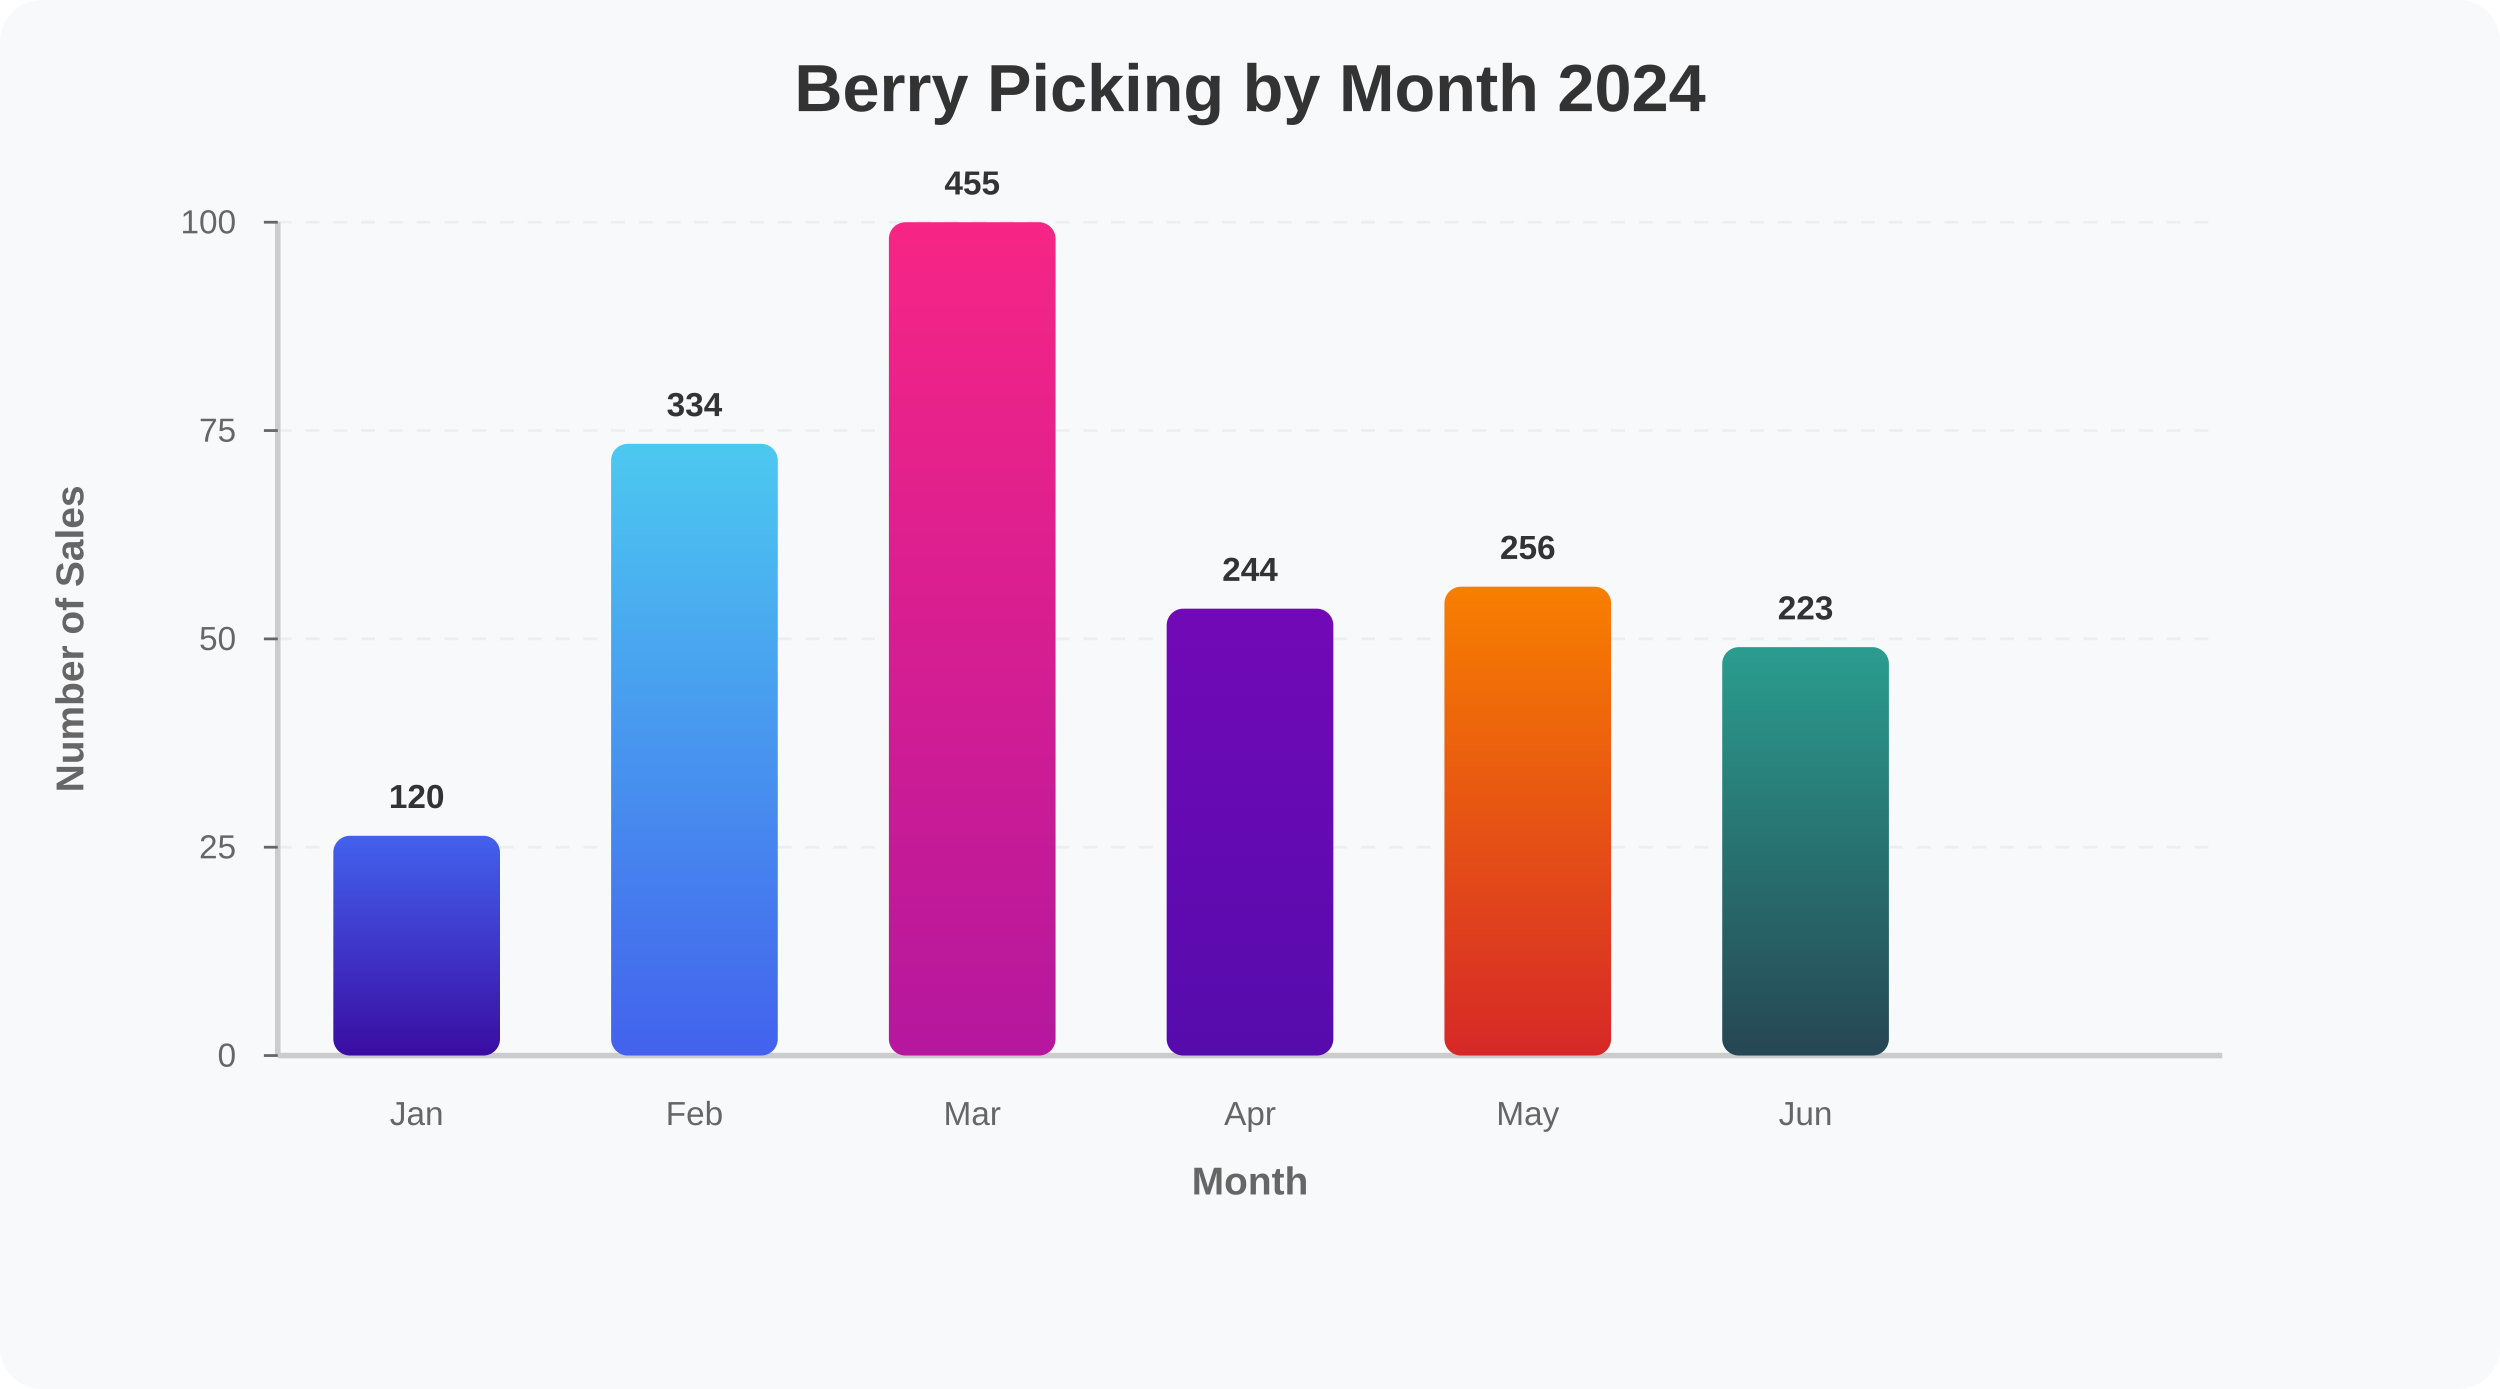
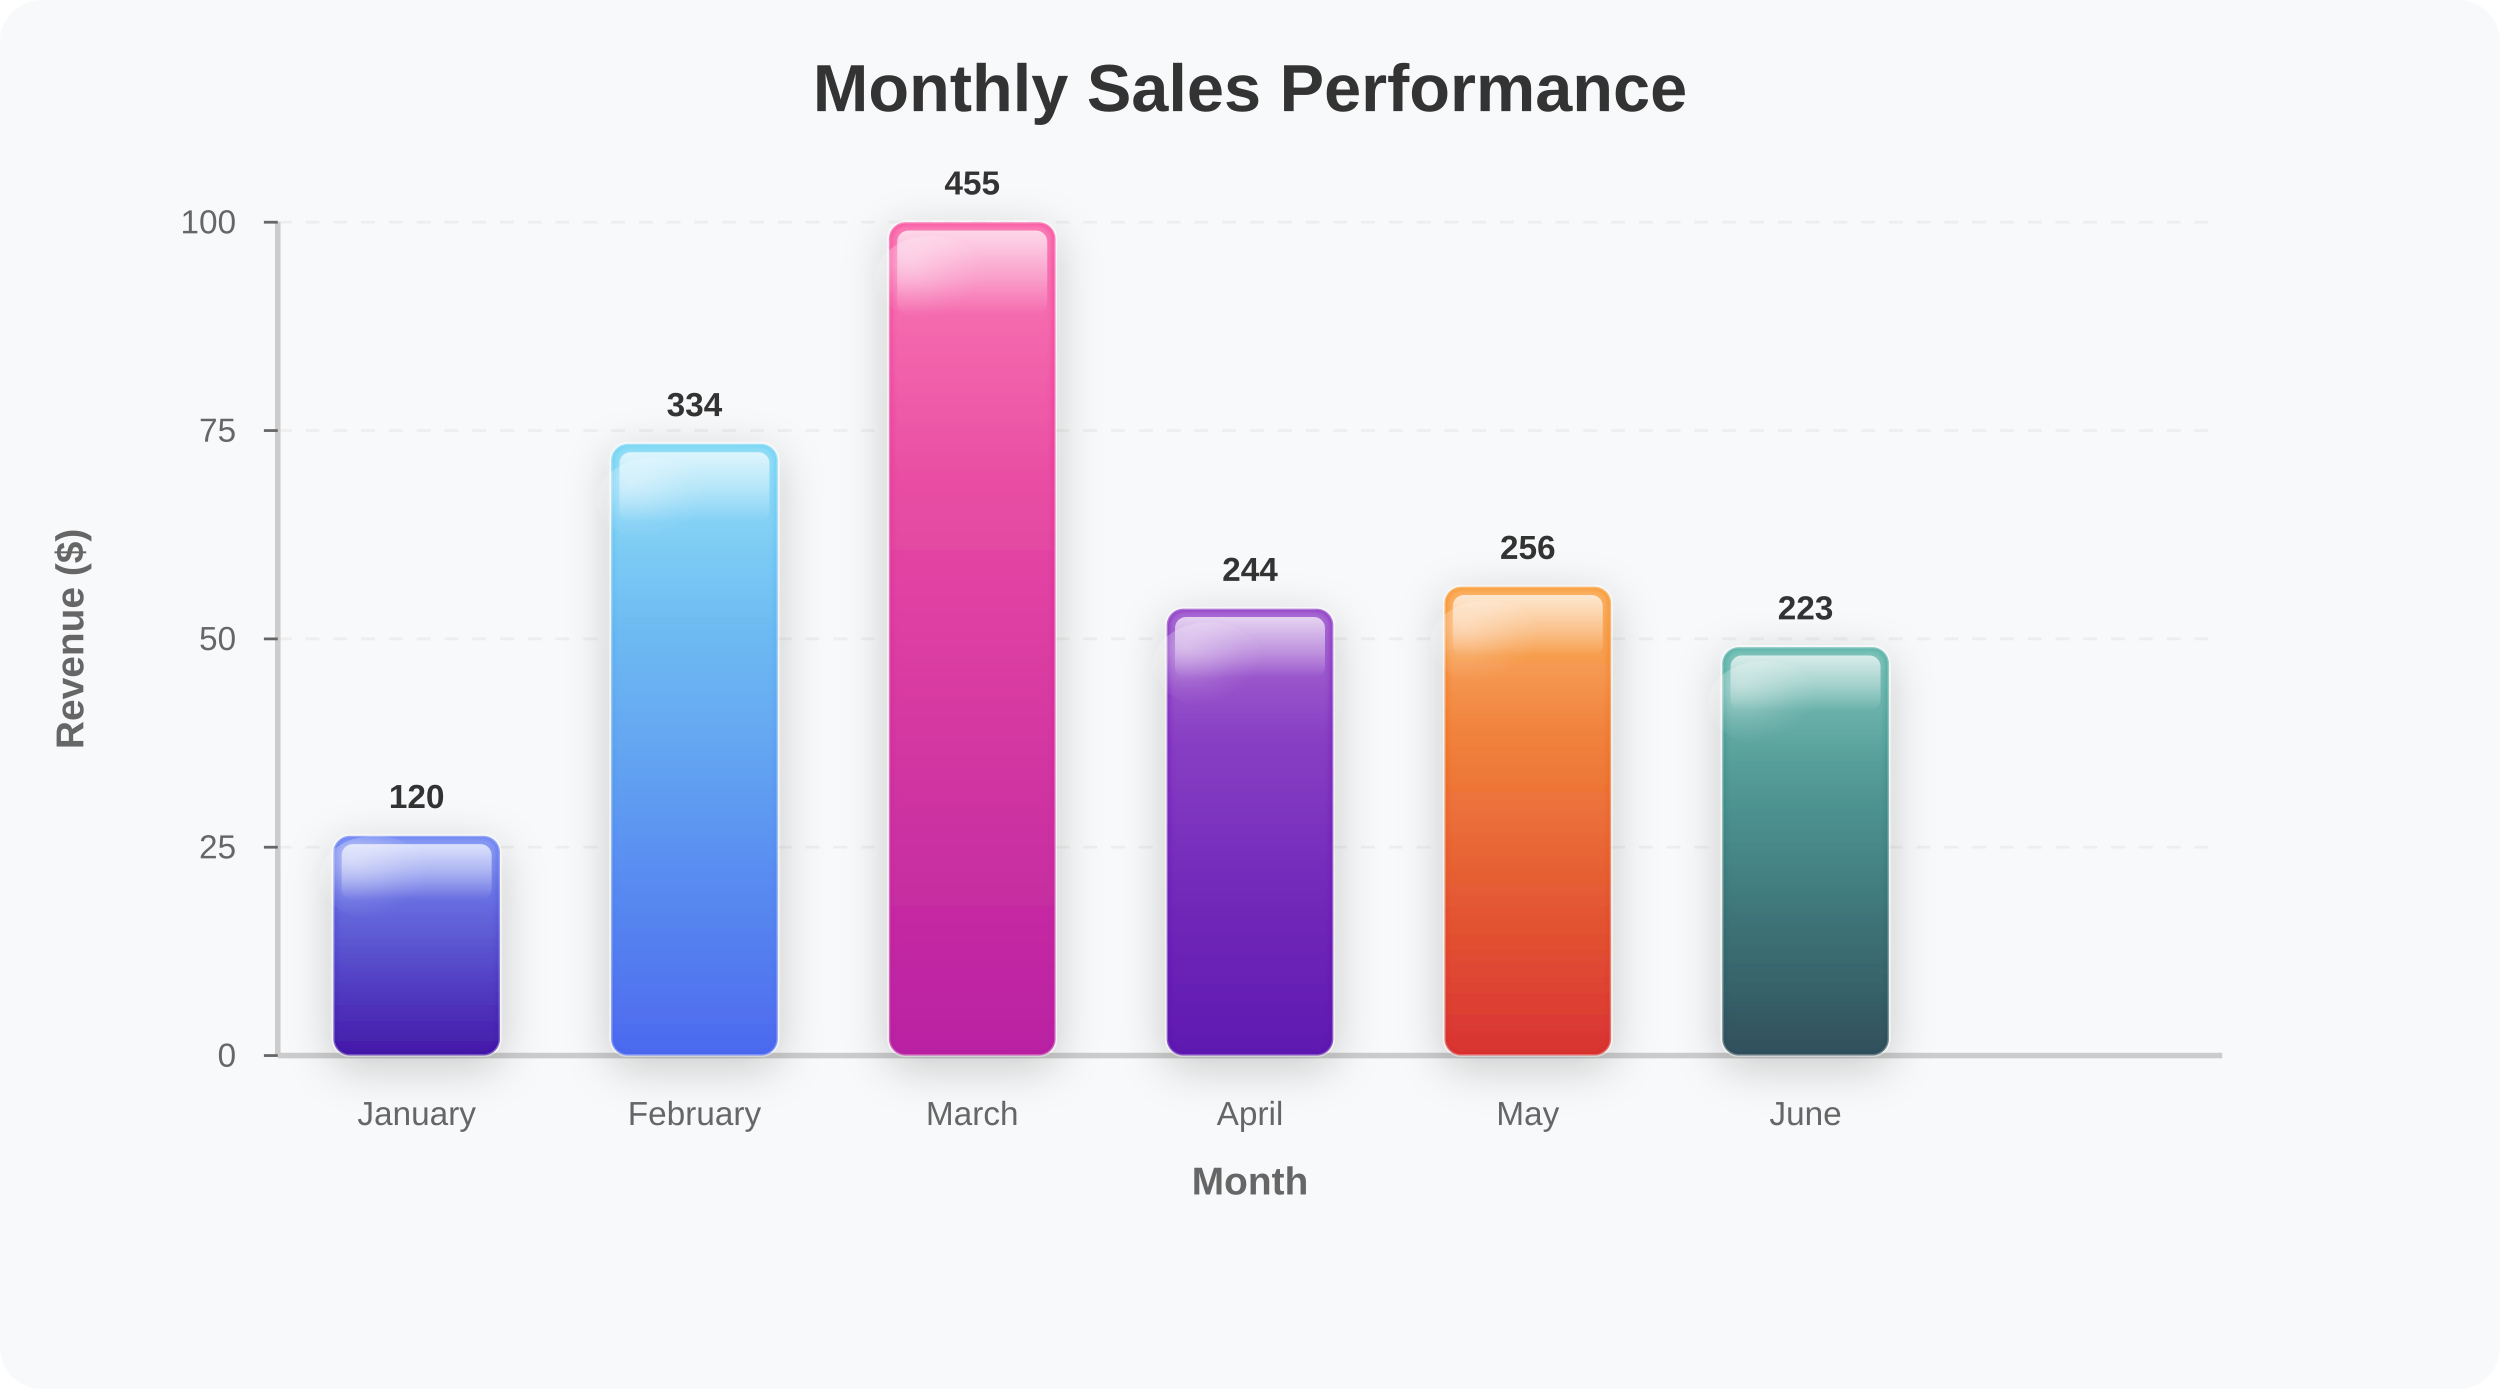
- <svg xmlns="http://www.w3.org/2000/svg" width="506.25" height="281.25" viewBox="0 0 900 500" id="id_4700830a-f231-46c4-b1d2-de8df008f385">
+ <svg xmlns="http://www.w3.org/2000/svg" width="506.25" height="281.25" viewBox="0 0 900 500" id="id_4c976f9e-6e97-4ab1-a0e9-84c761f7abb3">
  <defs>
-     <filter id="dropShadow" x="-20%" y="-20%" width="140%" height="140%">
-       <feGaussianBlur in="SourceAlpha" stdDeviation="3" result="blur" />
-       <feOffset in="blur" dx="3" dy="3" result="offsetBlur" />
-       <feComponentTransfer in="offsetBlur" result="shadow">
-         <feFuncA type="linear" slope="0.3" />
-       </feComponentTransfer>
-       <feMerge>
-         <feMergeNode in="shadow" />
-         <feMergeNode in="SourceGraphic" />
-       </feMerge>
+     <linearGradient id="glassOverlay" x1="0%" y1="0%" x2="0%" y2="100%">
+       <stop offset="0%" style="stop-color:rgba(255,255,255,0.4);stop-opacity:1" />
+       <stop offset="30%" style="stop-color:rgba(255,255,255,0.2);stop-opacity:1" />
+       <stop offset="70%" style="stop-color:rgba(255,255,255,0.1);stop-opacity:1" />
+       <stop offset="100%" style="stop-color:rgba(255,255,255,0.05);stop-opacity:1" />
+     </linearGradient>
+     <linearGradient id="glassHighlight" x1="0%" y1="0%" x2="0%" y2="100%">
+       <stop offset="0%" style="stop-color:rgba(255,255,255,0.7);stop-opacity:1" />
+       <stop offset="60%" style="stop-color:rgba(255,255,255,0.3);stop-opacity:1" />
+       <stop offset="100%" style="stop-color:rgba(255,255,255,0);stop-opacity:1" />
+     </linearGradient>
+     <radialGradient id="glassRadial" cx="30%" cy="30%" r="70%">
+       <stop offset="0%" style="stop-color:rgba(255,255,255,0.5);stop-opacity:1" />
+       <stop offset="70%" style="stop-color:rgba(255,255,255,0.1);stop-opacity:1" />
+       <stop offset="100%" style="stop-color:rgba(255,255,255,0);stop-opacity:1" />
+     </radialGradient>
+     <filter id="glassDropShadow" x="-30%" y="-30%" width="160%" height="160%">
+       <feDropShadow dx="0" dy="4" stdDeviation="8" flood-color="rgba(0,0,0,0.2)" />
+     </filter>
+     <filter id="glassBlur" x="-10%" y="-10%" width="120%" height="120%">
+       <feGaussianBlur in="SourceGraphic" stdDeviation="1.5" />
+     </filter>
+     <filter id="innerShadow" x="-50%" y="-50%" width="200%" height="200%">
+       <feOffset dx="0" dy="2" />
+       <feGaussianBlur stdDeviation="2" result="offset-blur" />
+       <feFlood flood-color="rgba(0,0,0,0.2)" />
+       <feComposite in2="offset-blur" operator="in" />
+       <feComposite in2="SourceGraphic" operator="over" />
    </filter>
    <filter id="glow" x="-20%" y="-20%" width="140%" height="140%">
      <feGaussianBlur in="SourceGraphic" stdDeviation="5" result="blur" />
      <feColorMatrix in="blur" type="matrix" values="1 0 0 0 0 0 1 0 0 0 0 0 1 0 0 0 0 0 18 -7" result="glow" />
      <feMerge>
        <feMergeNode in="glow" />
        <feMergeNode in="SourceGraphic" />
      </feMerge>
    </filter>
-     <style>#id_4700830a-f231-46c4-b1d2-de8df008f385 rect { transition: all 0.3s ease; } #id_4700830a-f231-46c4-b1d2-de8df008f385 rect:hover { filter: url(#glow); transform: scale(1.05); cursor: pointer; }</style>
+     <style>#id_4c976f9e-6e97-4ab1-a0e9-84c761f7abb3 .glass-bar {
+             transition: all 0.3s ease;
+         }
+ 
+         #id_4c976f9e-6e97-4ab1-a0e9-84c761f7abb3 .glass-bar:hover {
+             filter: url(#glow);
+             transform: scale(1.02);
+             cursor: pointer;
+         }</style>
+     <linearGradient id="gradient1" x1="0%" y1="0%" x2="0%" y2="100%">
+       <stop offset="0%" stop-color="#4361ee" />
+       <stop offset="100%" stop-color="#3a0ca3" />
+     </linearGradient>
+     <linearGradient id="gradient2" x1="0%" y1="0%" x2="0%" y2="100%">
+       <stop offset="0%" stop-color="#4cc9f0" />
+       <stop offset="100%" stop-color="#4361ee" />
+     </linearGradient>
+     <linearGradient id="gradient3" x1="0%" y1="0%" x2="0%" y2="100%">
+       <stop offset="0%" stop-color="#f72585" />
+       <stop offset="100%" stop-color="#b5179e" />
+     </linearGradient>
+     <linearGradient id="gradient4" x1="0%" y1="0%" x2="0%" y2="100%">
+       <stop offset="0%" stop-color="#7209b7" />
+       <stop offset="100%" stop-color="#560bad" />
+     </linearGradient>
+     <linearGradient id="gradient5" x1="0%" y1="0%" x2="0%" y2="100%">
+       <stop offset="0%" stop-color="#f77f00" />
+       <stop offset="100%" stop-color="#d62828" />
+     </linearGradient>
+     <linearGradient id="gradient6" x1="0%" y1="0%" x2="0%" y2="100%">
+       <stop offset="0%" stop-color="#2a9d8f" />
+       <stop offset="100%" stop-color="#264653" />
+     </linearGradient>
  </defs>
  <rect width="100%" height="100%" fill="#f8f9fa" rx="15" ry="15" />
  <line x1="100" y1="380" x2="800" y2="380" stroke="#eee" stroke-width="1" stroke-dasharray="5,5" />
  <line x1="100" y1="305" x2="800" y2="305" stroke="#eee" stroke-width="1" stroke-dasharray="5,5" />
  <line x1="100" y1="230" x2="800" y2="230" stroke="#eee" stroke-width="1" stroke-dasharray="5,5" />
  <line x1="100" y1="155" x2="800" y2="155" stroke="#eee" stroke-width="1" stroke-dasharray="5,5" />
  <line x1="100" y1="80" x2="800" y2="80" stroke="#eee" stroke-width="1" stroke-dasharray="5,5" />
  <line x1="100" y1="80" x2="100" y2="380" stroke="#ccc" stroke-width="2" />
  <line x1="100" y1="380" x2="800" y2="380" stroke="#ccc" stroke-width="2" />
  <text x="85" y="384" font-family="Arial, sans-serif" font-size="12" text-anchor="end" fill="#666">0</text>
  <line x1="95" y1="380" x2="100" y2="380" stroke="#666" stroke-width="1" />
  <text x="85" y="309" font-family="Arial, sans-serif" font-size="12" text-anchor="end" fill="#666">25</text>
  <line x1="95" y1="305" x2="100" y2="305" stroke="#666" stroke-width="1" />
  <text x="85" y="234" font-family="Arial, sans-serif" font-size="12" text-anchor="end" fill="#666">50</text>
  <line x1="95" y1="230" x2="100" y2="230" stroke="#666" stroke-width="1" />
  <text x="85" y="159" font-family="Arial, sans-serif" font-size="12" text-anchor="end" fill="#666">75</text>
  <line x1="95" y1="155" x2="100" y2="155" stroke="#666" stroke-width="1" />
  <text x="85" y="84" font-family="Arial, sans-serif" font-size="12" text-anchor="end" fill="#666">100</text>
  <line x1="95" y1="80" x2="100" y2="80" stroke="#666" stroke-width="1" />
-   <text x="30" y="230" font-family="Arial, sans-serif" font-size="14" font-weight="bold" text-anchor="middle" fill="#666" transform="rotate(-90, 30, 230)">Number of Sales</text>
-   <defs>
-     <linearGradient id="gradient1" x1="0%" y1="0%" x2="0%" y2="100%">
-       <stop offset="0%" stop-color="#4361ee" />
-       <stop offset="100%" stop-color="#3a0ca3" />
-     </linearGradient>
-   </defs>
-   <rect x="120" y="300.879" width="60" height="79.121" rx="6" ry="6" fill="url(#gradient1)">
-     <animate attributeName="height" from="0" to="79.121" dur="1s" fill="freeze" />
-     <animate attributeName="y" from="380" to="300.879" dur="1s" fill="freeze" />
-   </rect>
-   <text x="150" y="405" font-family="Arial, sans-serif" font-size="12" text-anchor="middle" fill="#666">Jan</text>
+   <text x="30" y="230" font-family="Arial, sans-serif" font-size="14" font-weight="bold" text-anchor="middle" fill="#666" transform="rotate(-90, 30, 230)">Revenue ($)
+     </text>
+   <g class="glass-bar">
+     <rect x="120" y="300.879" width="60" height="79.121" rx="6" ry="6" fill="url(#gradient1)" filter="url(#glassDropShadow)" stroke="rgba(255,255,255,0.3)" stroke-width="1">
+       <animate attributeName="height" from="0" to="79.121" dur="1s" fill="freeze" />
+       <animate attributeName="y" from="380" to="300.879" dur="1s" fill="freeze" />
+     </rect>
+     <rect x="120" y="300.879" width="60" height="79.121" rx="6" ry="6" fill="url(#glassOverlay)" filter="url(#glassBlur)">
+       <animate attributeName="height" from="0" to="79.121" dur="1s" fill="freeze" />
+       <animate attributeName="y" from="380" to="300.879" dur="1s" fill="freeze" />
+     </rect>
+     <ellipse cx="135" cy="315.879" rx="20" ry="15" fill="url(#glassRadial)" opacity="0.7">
+       <animate attributeName="cy" from="390" to="315.879" dur="1s" fill="freeze" />
+     </ellipse>
+     <rect x="123" y="303.879" width="54" height="20" rx="4" ry="4" fill="url(#glassHighlight)">
+       <animate attributeName="y" from="377" to="303.879" dur="1s" fill="freeze" />
+     </rect>
+   </g>
+   <text x="150" y="405" font-family="Arial, sans-serif" font-size="12" text-anchor="middle" fill="#666">January</text>
  <text x="150" y="290.879" font-family="Arial, sans-serif" font-size="12" font-weight="bold" text-anchor="middle" fill="#333">120</text>
-   <defs>
-     <linearGradient id="gradient2" x1="0%" y1="0%" x2="0%" y2="100%">
-       <stop offset="0%" stop-color="#4cc9f0" />
-       <stop offset="100%" stop-color="#4361ee" />
-     </linearGradient>
-   </defs>
-   <rect x="220" y="159.78" width="60" height="220.22" rx="6" ry="6" fill="url(#gradient2)">
-     <animate attributeName="height" from="0" to="220.22" dur="1s" fill="freeze" />
-     <animate attributeName="y" from="380" to="159.78" dur="1s" fill="freeze" />
-   </rect>
-   <text x="250" y="405" font-family="Arial, sans-serif" font-size="12" text-anchor="middle" fill="#666">Feb</text>
+   <g class="glass-bar">
+     <rect x="220" y="159.78" width="60" height="220.22" rx="6" ry="6" fill="url(#gradient2)" filter="url(#glassDropShadow)" stroke="rgba(255,255,255,0.3)" stroke-width="1">
+       <animate attributeName="height" from="0" to="220.22" dur="1s" fill="freeze" />
+       <animate attributeName="y" from="380" to="159.78" dur="1s" fill="freeze" />
+     </rect>
+     <rect x="220" y="159.78" width="60" height="220.22" rx="6" ry="6" fill="url(#glassOverlay)" filter="url(#glassBlur)">
+       <animate attributeName="height" from="0" to="220.22" dur="1s" fill="freeze" />
+       <animate attributeName="y" from="380" to="159.78" dur="1s" fill="freeze" />
+     </rect>
+     <ellipse cx="235" cy="179.78" rx="20" ry="15" fill="url(#glassRadial)" opacity="0.7">
+       <animate attributeName="cy" from="390" to="179.78" dur="1s" fill="freeze" />
+     </ellipse>
+     <rect x="223" y="162.78" width="54" height="25" rx="4" ry="4" fill="url(#glassHighlight)">
+       <animate attributeName="y" from="377" to="162.78" dur="1s" fill="freeze" />
+     </rect>
+   </g>
+   <text x="250" y="405" font-family="Arial, sans-serif" font-size="12" text-anchor="middle" fill="#666">February</text>
  <text x="250" y="149.78" font-family="Arial, sans-serif" font-size="12" font-weight="bold" text-anchor="middle" fill="#333">334</text>
-   <defs>
-     <linearGradient id="gradient3" x1="0%" y1="0%" x2="0%" y2="100%">
-       <stop offset="0%" stop-color="#f72585" />
-       <stop offset="100%" stop-color="#b5179e" />
-     </linearGradient>
-   </defs>
-   <rect x="320" y="80.0" width="60" height="300.0" rx="6" ry="6" fill="url(#gradient3)">
-     <animate attributeName="height" from="0" to="300.0" dur="1s" fill="freeze" />
-     <animate attributeName="y" from="380" to="80.0" dur="1s" fill="freeze" />
-   </rect>
-   <text x="350" y="405" font-family="Arial, sans-serif" font-size="12" text-anchor="middle" fill="#666">Mar</text>
+   <g class="glass-bar">
+     <rect x="320" y="80.0" width="60" height="300.0" rx="6" ry="6" fill="url(#gradient3)" filter="url(#glassDropShadow)" stroke="rgba(255,255,255,0.3)" stroke-width="1">
+       <animate attributeName="height" from="0" to="300.0" dur="1s" fill="freeze" />
+       <animate attributeName="y" from="380" to="80.0" dur="1s" fill="freeze" />
+     </rect>
+     <rect x="320" y="80.0" width="60" height="300.0" rx="6" ry="6" fill="url(#glassOverlay)" filter="url(#glassBlur)">
+       <animate attributeName="height" from="0" to="300.0" dur="1s" fill="freeze" />
+       <animate attributeName="y" from="380" to="80.0" dur="1s" fill="freeze" />
+     </rect>
+     <ellipse cx="335" cy="100.0" rx="20" ry="15" fill="url(#glassRadial)" opacity="0.7">
+       <animate attributeName="cy" from="390" to="100.0" dur="1s" fill="freeze" />
+     </ellipse>
+     <rect x="323" y="83.0" width="54" height="30" rx="4" ry="4" fill="url(#glassHighlight)">
+       <animate attributeName="y" from="377" to="83.0" dur="1s" fill="freeze" />
+     </rect>
+   </g>
+   <text x="350" y="405" font-family="Arial, sans-serif" font-size="12" text-anchor="middle" fill="#666">March</text>
  <text x="350" y="70.0" font-family="Arial, sans-serif" font-size="12" font-weight="bold" text-anchor="middle" fill="#333">455</text>
-   <defs>
-     <linearGradient id="gradient4" x1="0%" y1="0%" x2="0%" y2="100%">
-       <stop offset="0%" stop-color="#7209b7" />
-       <stop offset="100%" stop-color="#560bad" />
-     </linearGradient>
-   </defs>
-   <rect x="420" y="219.121" width="60" height="160.879" rx="6" ry="6" fill="url(#gradient4)">
-     <animate attributeName="height" from="0" to="160.879" dur="1s" fill="freeze" />
-     <animate attributeName="y" from="380" to="219.121" dur="1s" fill="freeze" />
-   </rect>
-   <text x="450" y="405" font-family="Arial, sans-serif" font-size="12" text-anchor="middle" fill="#666">Apr</text>
+   <g class="glass-bar">
+     <rect x="420" y="219.121" width="60" height="160.879" rx="6" ry="6" fill="url(#gradient4)" filter="url(#glassDropShadow)" stroke="rgba(255,255,255,0.3)" stroke-width="1">
+       <animate attributeName="height" from="0" to="160.879" dur="1s" fill="freeze" />
+       <animate attributeName="y" from="380" to="219.121" dur="1s" fill="freeze" />
+     </rect>
+     <rect x="420" y="219.121" width="60" height="160.879" rx="6" ry="6" fill="url(#glassOverlay)" filter="url(#glassBlur)">
+       <animate attributeName="height" from="0" to="160.879" dur="1s" fill="freeze" />
+       <animate attributeName="y" from="380" to="219.121" dur="1s" fill="freeze" />
+     </rect>
+     <ellipse cx="435" cy="239.121" rx="20" ry="15" fill="url(#glassRadial)" opacity="0.7">
+       <animate attributeName="cy" from="390" to="239.121" dur="1s" fill="freeze" />
+     </ellipse>
+     <rect x="423" y="222.121" width="54" height="22" rx="4" ry="4" fill="url(#glassHighlight)">
+       <animate attributeName="y" from="377" to="222.121" dur="1s" fill="freeze" />
+     </rect>
+   </g>
+   <text x="450" y="405" font-family="Arial, sans-serif" font-size="12" text-anchor="middle" fill="#666">April</text>
  <text x="450" y="209.121" font-family="Arial, sans-serif" font-size="12" font-weight="bold" text-anchor="middle" fill="#333">244</text>
-   <defs>
-     <linearGradient id="gradient5" x1="0%" y1="0%" x2="0%" y2="100%">
-       <stop offset="0%" stop-color="#f77f00" />
-       <stop offset="100%" stop-color="#d62828" />
-     </linearGradient>
-   </defs>
-   <rect x="520" y="211.209" width="60" height="168.791" rx="6" ry="6" fill="url(#gradient5)">
-     <animate attributeName="height" from="0" to="168.791" dur="1s" fill="freeze" />
-     <animate attributeName="y" from="380" to="211.209" dur="1s" fill="freeze" />
-   </rect>
+   <g class="glass-bar">
+     <rect x="520" y="211.209" width="60" height="168.791" rx="6" ry="6" fill="url(#gradient5)" filter="url(#glassDropShadow)" stroke="rgba(255,255,255,0.3)" stroke-width="1">
+       <animate attributeName="height" from="0" to="168.791" dur="1s" fill="freeze" />
+       <animate attributeName="y" from="380" to="211.209" dur="1s" fill="freeze" />
+     </rect>
+     <rect x="520" y="211.209" width="60" height="168.791" rx="6" ry="6" fill="url(#glassOverlay)" filter="url(#glassBlur)">
+       <animate attributeName="height" from="0" to="168.791" dur="1s" fill="freeze" />
+       <animate attributeName="y" from="380" to="211.209" dur="1s" fill="freeze" />
+     </rect>
+     <ellipse cx="535" cy="231.209" rx="20" ry="15" fill="url(#glassRadial)" opacity="0.7">
+       <animate attributeName="cy" from="390" to="231.209" dur="1s" fill="freeze" />
+     </ellipse>
+     <rect x="523" y="214.209" width="54" height="22" rx="4" ry="4" fill="url(#glassHighlight)">
+       <animate attributeName="y" from="377" to="214.209" dur="1s" fill="freeze" />
+     </rect>
+   </g>
  <text x="550" y="405" font-family="Arial, sans-serif" font-size="12" text-anchor="middle" fill="#666">May</text>
  <text x="550" y="201.209" font-family="Arial, sans-serif" font-size="12" font-weight="bold" text-anchor="middle" fill="#333">256</text>
-   <defs>
-     <linearGradient id="gradient6" x1="0%" y1="0%" x2="0%" y2="100%">
-       <stop offset="0%" stop-color="#2a9d8f" />
-       <stop offset="100%" stop-color="#264653" />
-     </linearGradient>
-   </defs>
-   <rect x="620" y="232.967" width="60" height="147.033" rx="6" ry="6" fill="url(#gradient6)">
-     <animate attributeName="height" from="0" to="147.033" dur="1s" fill="freeze" />
-     <animate attributeName="y" from="380" to="232.967" dur="1s" fill="freeze" />
-   </rect>
-   <text x="650" y="405" font-family="Arial, sans-serif" font-size="12" text-anchor="middle" fill="#666">Jun</text>
+   <g class="glass-bar">
+     <rect x="620" y="232.967" width="60" height="147.033" rx="6" ry="6" fill="url(#gradient6)" filter="url(#glassDropShadow)" stroke="rgba(255,255,255,0.3)" stroke-width="1">
+       <animate attributeName="height" from="0" to="147.033" dur="1s" fill="freeze" />
+       <animate attributeName="y" from="380" to="232.967" dur="1s" fill="freeze" />
+     </rect>
+     <rect x="620" y="232.967" width="60" height="147.033" rx="6" ry="6" fill="url(#glassOverlay)" filter="url(#glassBlur)">
+       <animate attributeName="height" from="0" to="147.033" dur="1s" fill="freeze" />
+       <animate attributeName="y" from="380" to="232.967" dur="1s" fill="freeze" />
+     </rect>
+     <ellipse cx="635" cy="252.967" rx="20" ry="15" fill="url(#glassRadial)" opacity="0.7">
+       <animate attributeName="cy" from="390" to="252.967" dur="1s" fill="freeze" />
+     </ellipse>
+     <rect x="623" y="235.967" width="54" height="20" rx="4" ry="4" fill="url(#glassHighlight)">
+       <animate attributeName="y" from="377" to="235.967" dur="1s" fill="freeze" />
+     </rect>
+   </g>
+   <text x="650" y="405" font-family="Arial, sans-serif" font-size="12" text-anchor="middle" fill="#666">June</text>
  <text x="650" y="222.967" font-family="Arial, sans-serif" font-size="12" font-weight="bold" text-anchor="middle" fill="#333">223</text>
  <text x="450" y="430" font-family="Arial, sans-serif" font-size="14" font-weight="bold" text-anchor="middle" fill="#666">Month</text>
-   <text x="450" y="40" font-family="Arial, sans-serif" font-size="24" font-weight="bold" text-anchor="middle" fill="#333">Berry Picking by Month 2024</text>
+   <text x="450" y="40" font-family="Arial, sans-serif" font-size="24" font-weight="bold" text-anchor="middle" fill="#333">Monthly Sales Performance</text>
</svg>
